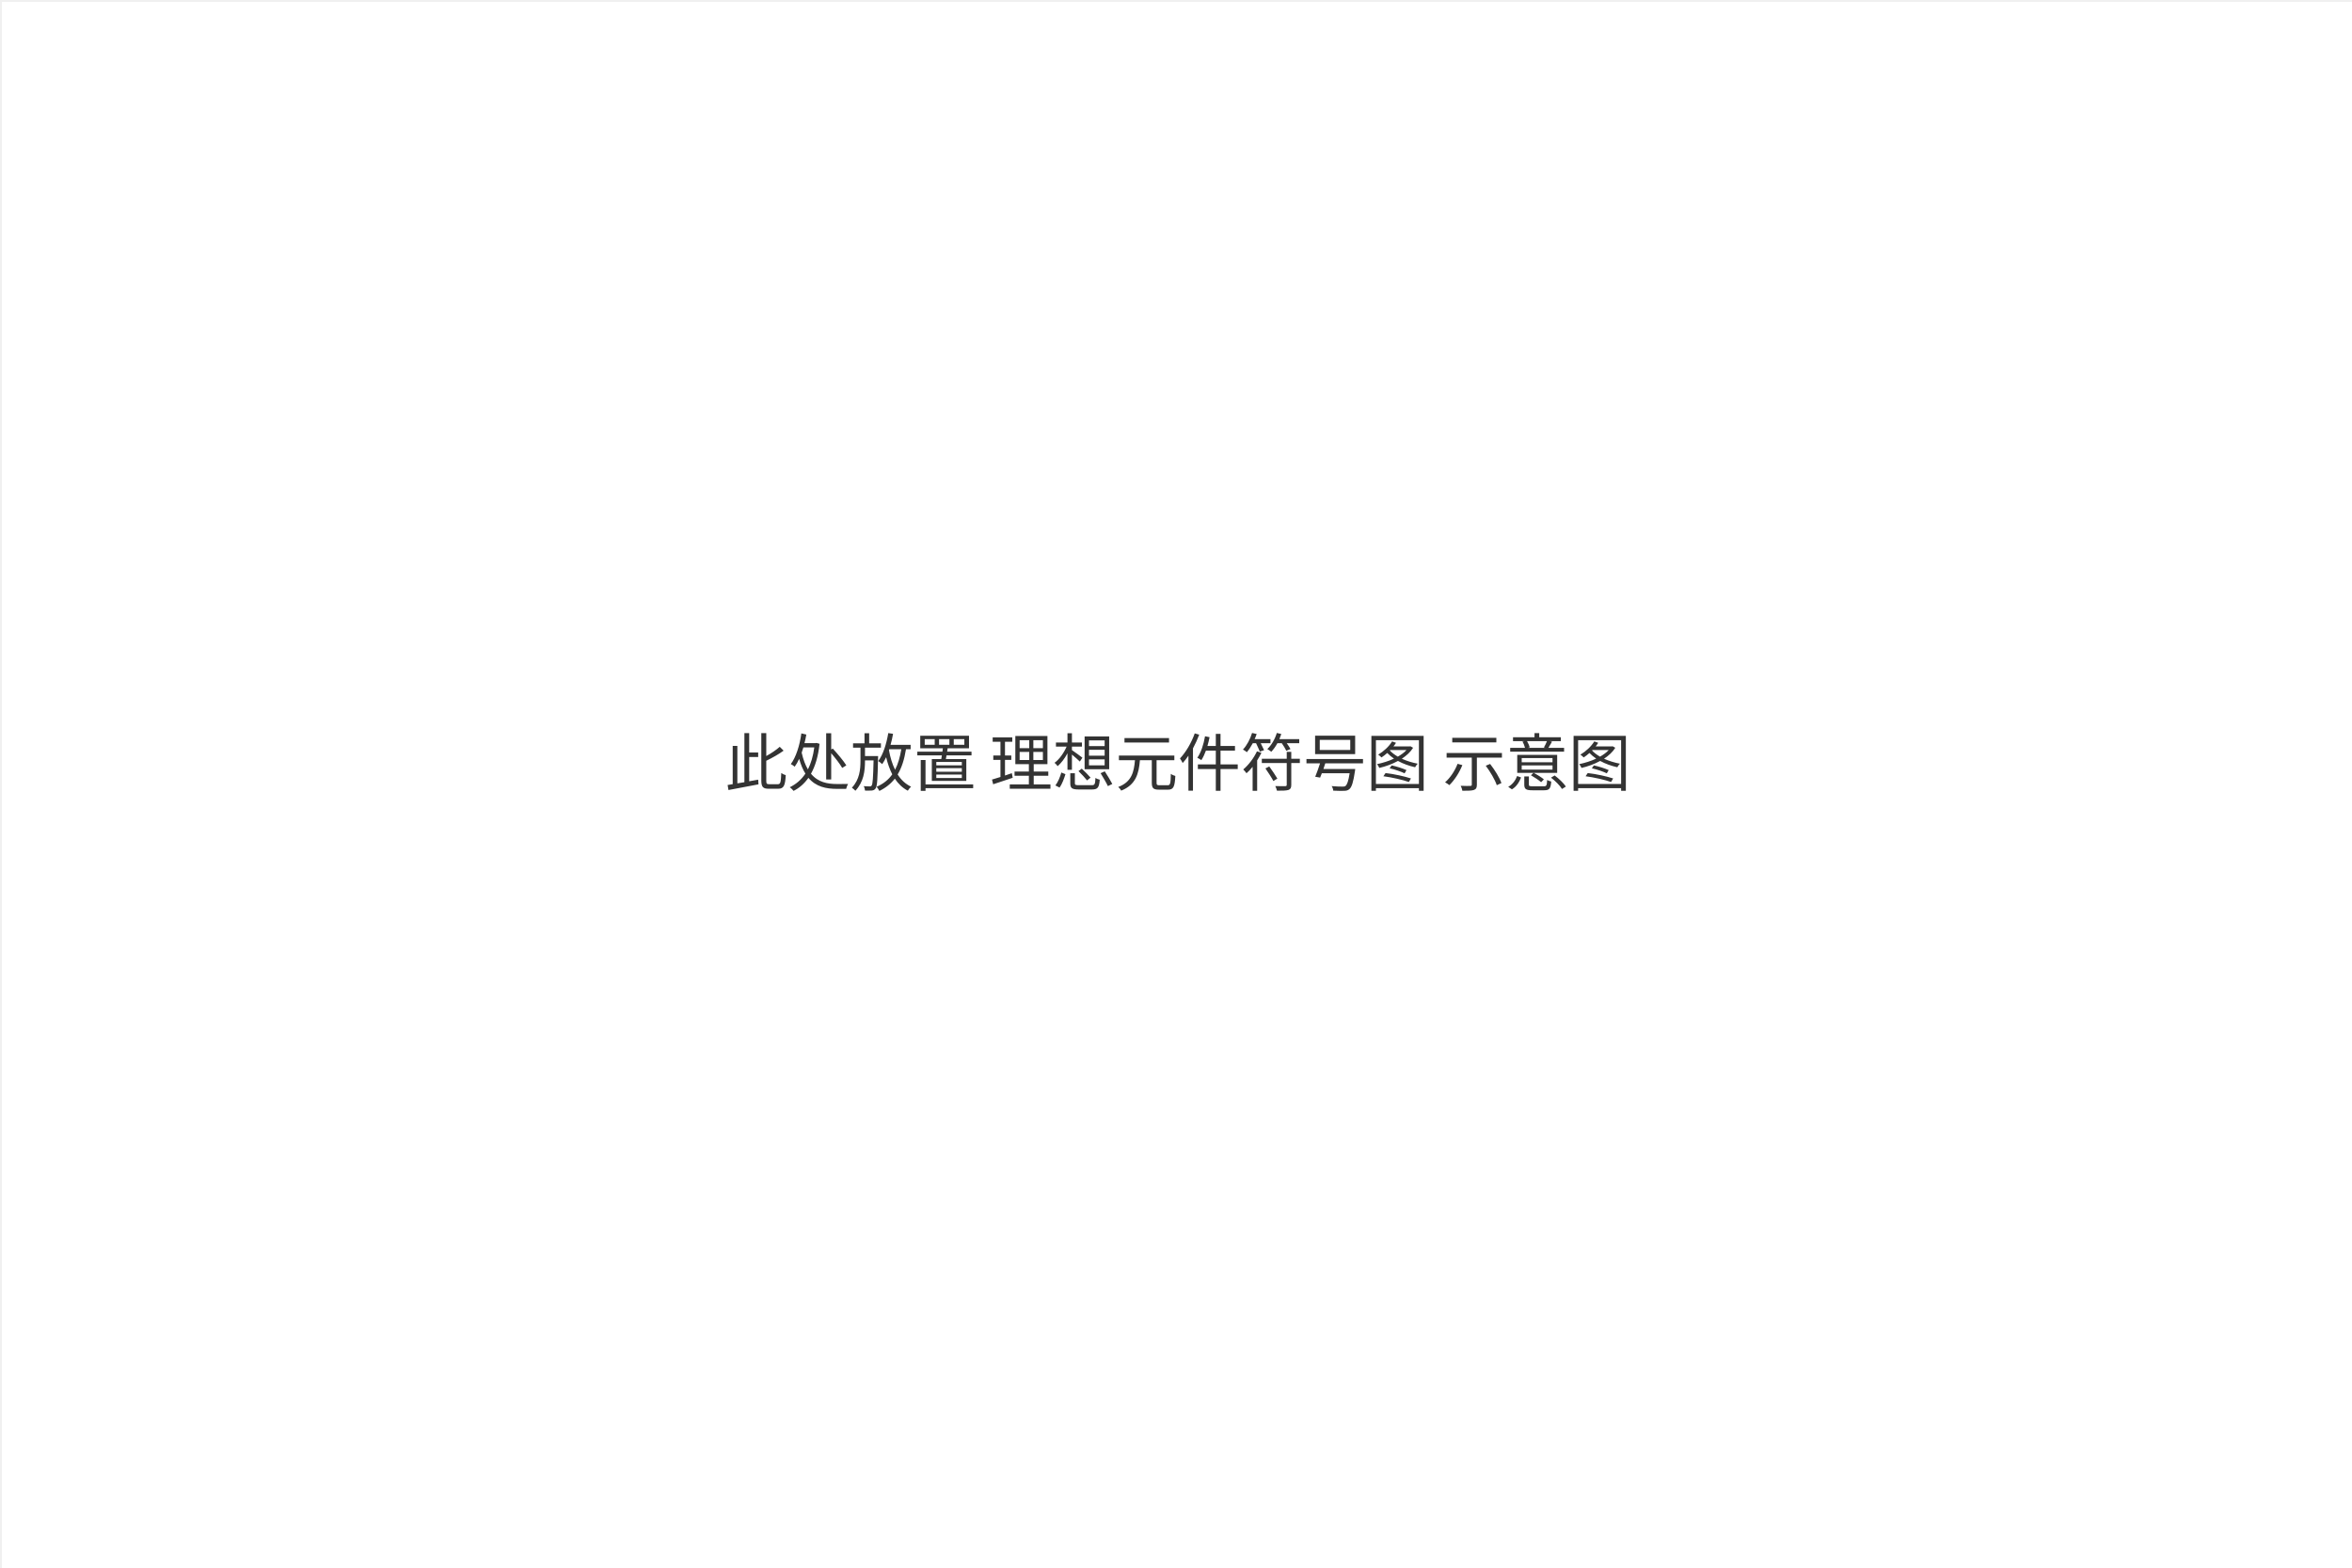
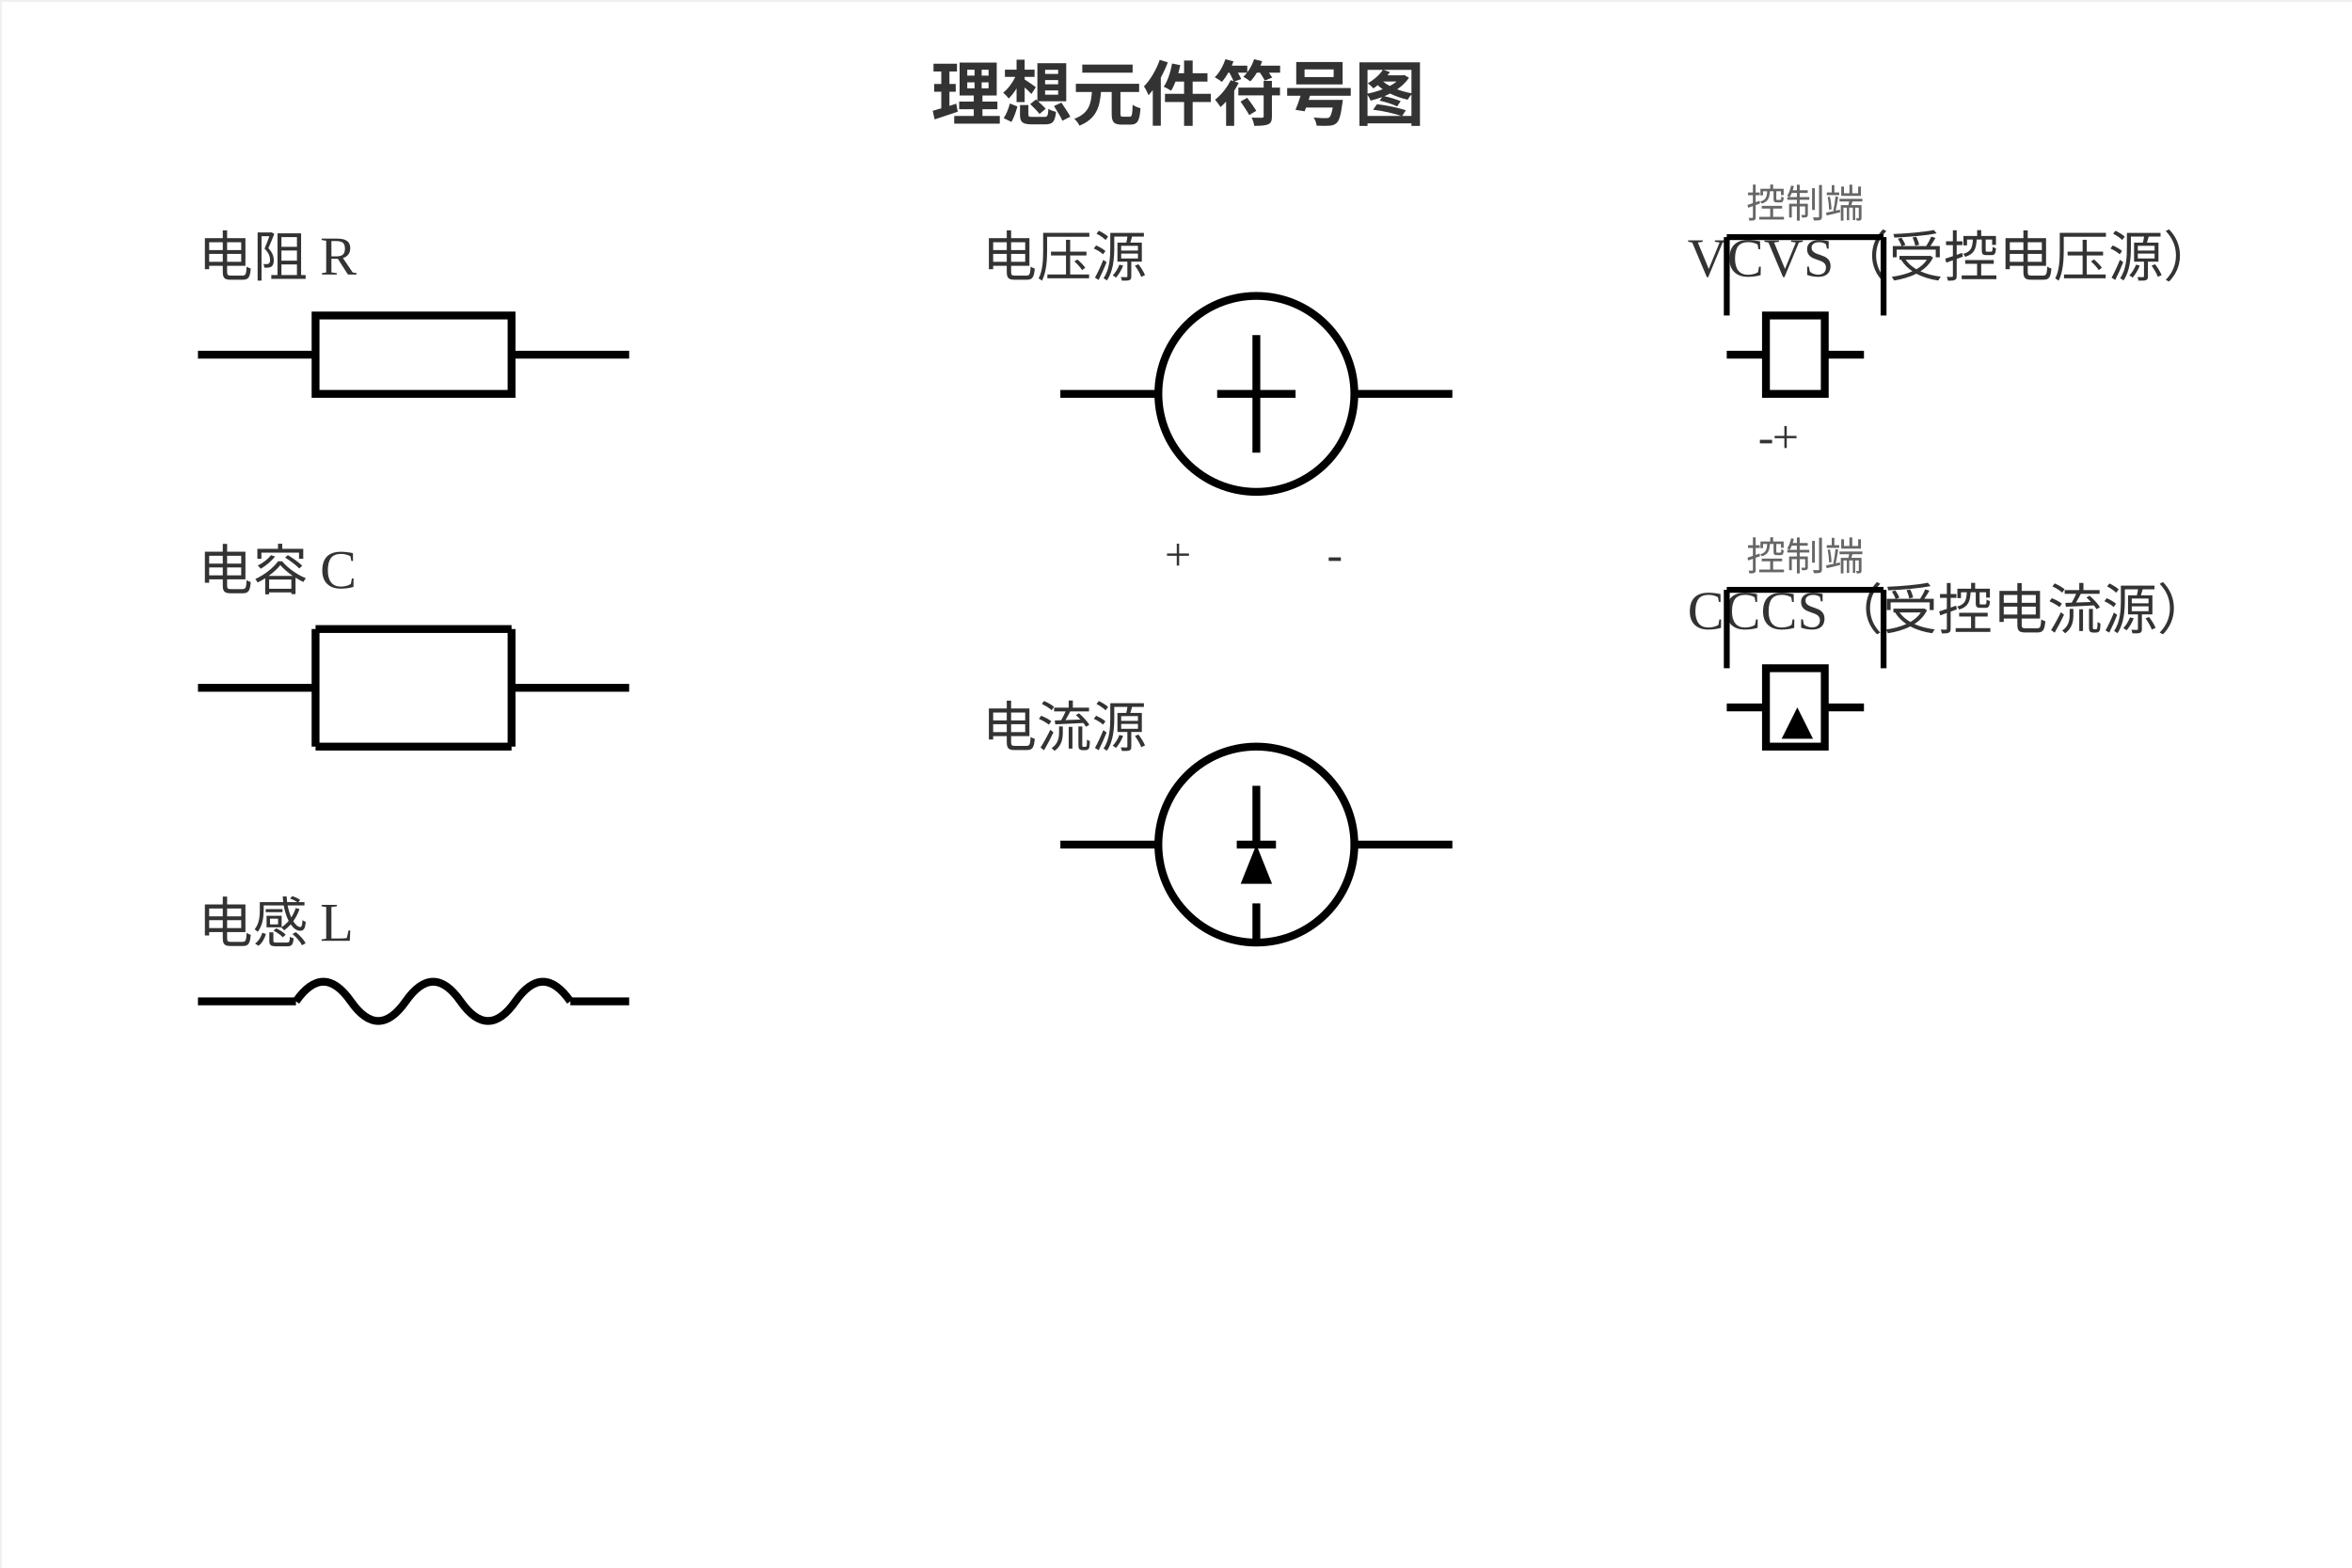
- <svg xmlns="http://www.w3.org/2000/svg" width="600" height="400">
+ <svg xmlns="http://www.w3.org/2000/svg" width="600" height="400" viewBox="0 0 600 400">
  <defs />
  <g transform="translate(0.5,0.5)">
    <rect x="0" y="0" width="600" height="400" fill="#ffffff" stroke="none" />
-     <text x="300" y="200" text-anchor="middle" font-size="16" fill="#333">此处放置 理想元件符号图 示意图</text>
+     <text x="300" y="30" text-anchor="middle" font-size="18" fill="#333" font-weight="bold">理想元件符号图</text>
+     <text x="50" y="70" font-size="14" fill="#333">电阻 R</text>
+     <rect x="80" y="80" width="50" height="20" fill="none" stroke="#000" stroke-width="2" />
+     <line x1="50" y1="90" x2="80" y2="90" stroke="#000" stroke-width="2" />
+     <line x1="130" y1="90" x2="160" y2="90" stroke="#000" stroke-width="2" />
+     <text x="50" y="150" font-size="14" fill="#333">电容 C</text>
+     <line x1="80" y1="160" x2="80" y2="190" stroke="#000" stroke-width="2" />
+     <line x1="80" y1="160" x2="130" y2="160" stroke="#000" stroke-width="2" />
+     <line x1="80" y1="190" x2="130" y2="190" stroke="#000" stroke-width="2" />
+     <line x1="130" y1="160" x2="130" y2="190" stroke="#000" stroke-width="2" />
+     <line x1="50" y1="175" x2="80" y2="175" stroke="#000" stroke-width="2" />
+     <line x1="130" y1="175" x2="160" y2="175" stroke="#000" stroke-width="2" />
+     <text x="50" y="240" font-size="14" fill="#333">电感 L</text>
+     <line x1="50" y1="255" x2="75" y2="255" stroke="#000" stroke-width="2" />
+     <path d="M75 255 Q82 245 89 255 Q96 265 103 255 Q110 245 117 255 Q124 265 131 255 Q138 245 145 255" fill="none" stroke="#000" stroke-width="2" />
+     <line x1="145" y1="255" x2="160" y2="255" stroke="#000" stroke-width="2" />
+     <text x="250" y="70" font-size="14" fill="#333">电压源</text>
+     <circle cx="320" cy="100" r="25" fill="none" stroke="#000" stroke-width="2" />
+     <line x1="320" y1="85" x2="320" y2="115" stroke="#000" stroke-width="2" />
+     <line x1="310" y1="100" x2="330" y2="100" stroke="#000" stroke-width="2" />
+     <text x="300" y="145" text-anchor="middle" font-size="12" fill="#333">+</text>
+     <text x="340" y="145" text-anchor="middle" font-size="12" fill="#333">-</text>
+     <line x1="295" y1="100" x2="270" y2="100" stroke="#000" stroke-width="2" />
+     <line x1="345" y1="100" x2="370" y2="100" stroke="#000" stroke-width="2" />
+     <text x="250" y="190" font-size="14" fill="#333">电流源</text>
+     <circle cx="320" cy="215" r="25" fill="none" stroke="#000" stroke-width="2" />
+     <line x1="320" y1="200" x2="320" y2="215" stroke="#000" stroke-width="2" />
+     <line x1="315" y1="215" x2="325" y2="215" stroke="#000" stroke-width="2" />
+     <polygon points="320,215 316,225 324,225" fill="#000" />
+     <line x1="320" y1="240" x2="320" y2="230" stroke="#000" stroke-width="2" />
+     <line x1="295" y1="215" x2="270" y2="215" stroke="#000" stroke-width="2" />
+     <line x1="345" y1="215" x2="370" y2="215" stroke="#000" stroke-width="2" />
+     <text x="430" y="70" font-size="14" fill="#333">VCVS（受控电压源）</text>
+     <line x1="440" y1="90" x2="450" y2="90" stroke="#000" stroke-width="2" />
+     <path d="M450 80 L450 100 L465 100 L465 80 Z" fill="none" stroke="#000" stroke-width="2" />
+     <line x1="465" y1="90" x2="475" y2="90" stroke="#000" stroke-width="2" />
+     <text x="455" y="115" text-anchor="middle" font-size="12" fill="#333">+</text>
+     <text x="450" y="115" text-anchor="middle" font-size="12" fill="#333">-</text>
+     <line x1="440" y1="80" x2="440" y2="60" stroke="#000" stroke-width="1.5" />
+     <line x1="440" y1="60" x2="480" y2="60" stroke="#000" stroke-width="1.5" />
+     <line x1="480" y1="60" x2="480" y2="80" stroke="#000" stroke-width="1.5" />
+     <text x="460" y="55" text-anchor="middle" font-size="10" fill="#666">控制端</text>
+     <text x="430" y="160" font-size="14" fill="#333">CCCS（受控电流源）</text>
+     <line x1="440" y1="180" x2="450" y2="180" stroke="#000" stroke-width="2" />
+     <path d="M450 170 L450 190 L465 190 L465 170 Z" fill="none" stroke="#000" stroke-width="2" />
+     <polygon points="458,180 454,188 462,188" fill="#000" />
+     <line x1="465" y1="180" x2="475" y2="180" stroke="#000" stroke-width="2" />
+     <line x1="440" y1="170" x2="440" y2="150" stroke="#000" stroke-width="1.5" />
+     <line x1="440" y1="150" x2="480" y2="150" stroke="#000" stroke-width="1.5" />
+     <line x1="480" y1="150" x2="480" y2="170" stroke="#000" stroke-width="1.5" />
+     <text x="460" y="145" text-anchor="middle" font-size="10" fill="#666">控制端</text>
  </g>
</svg>
